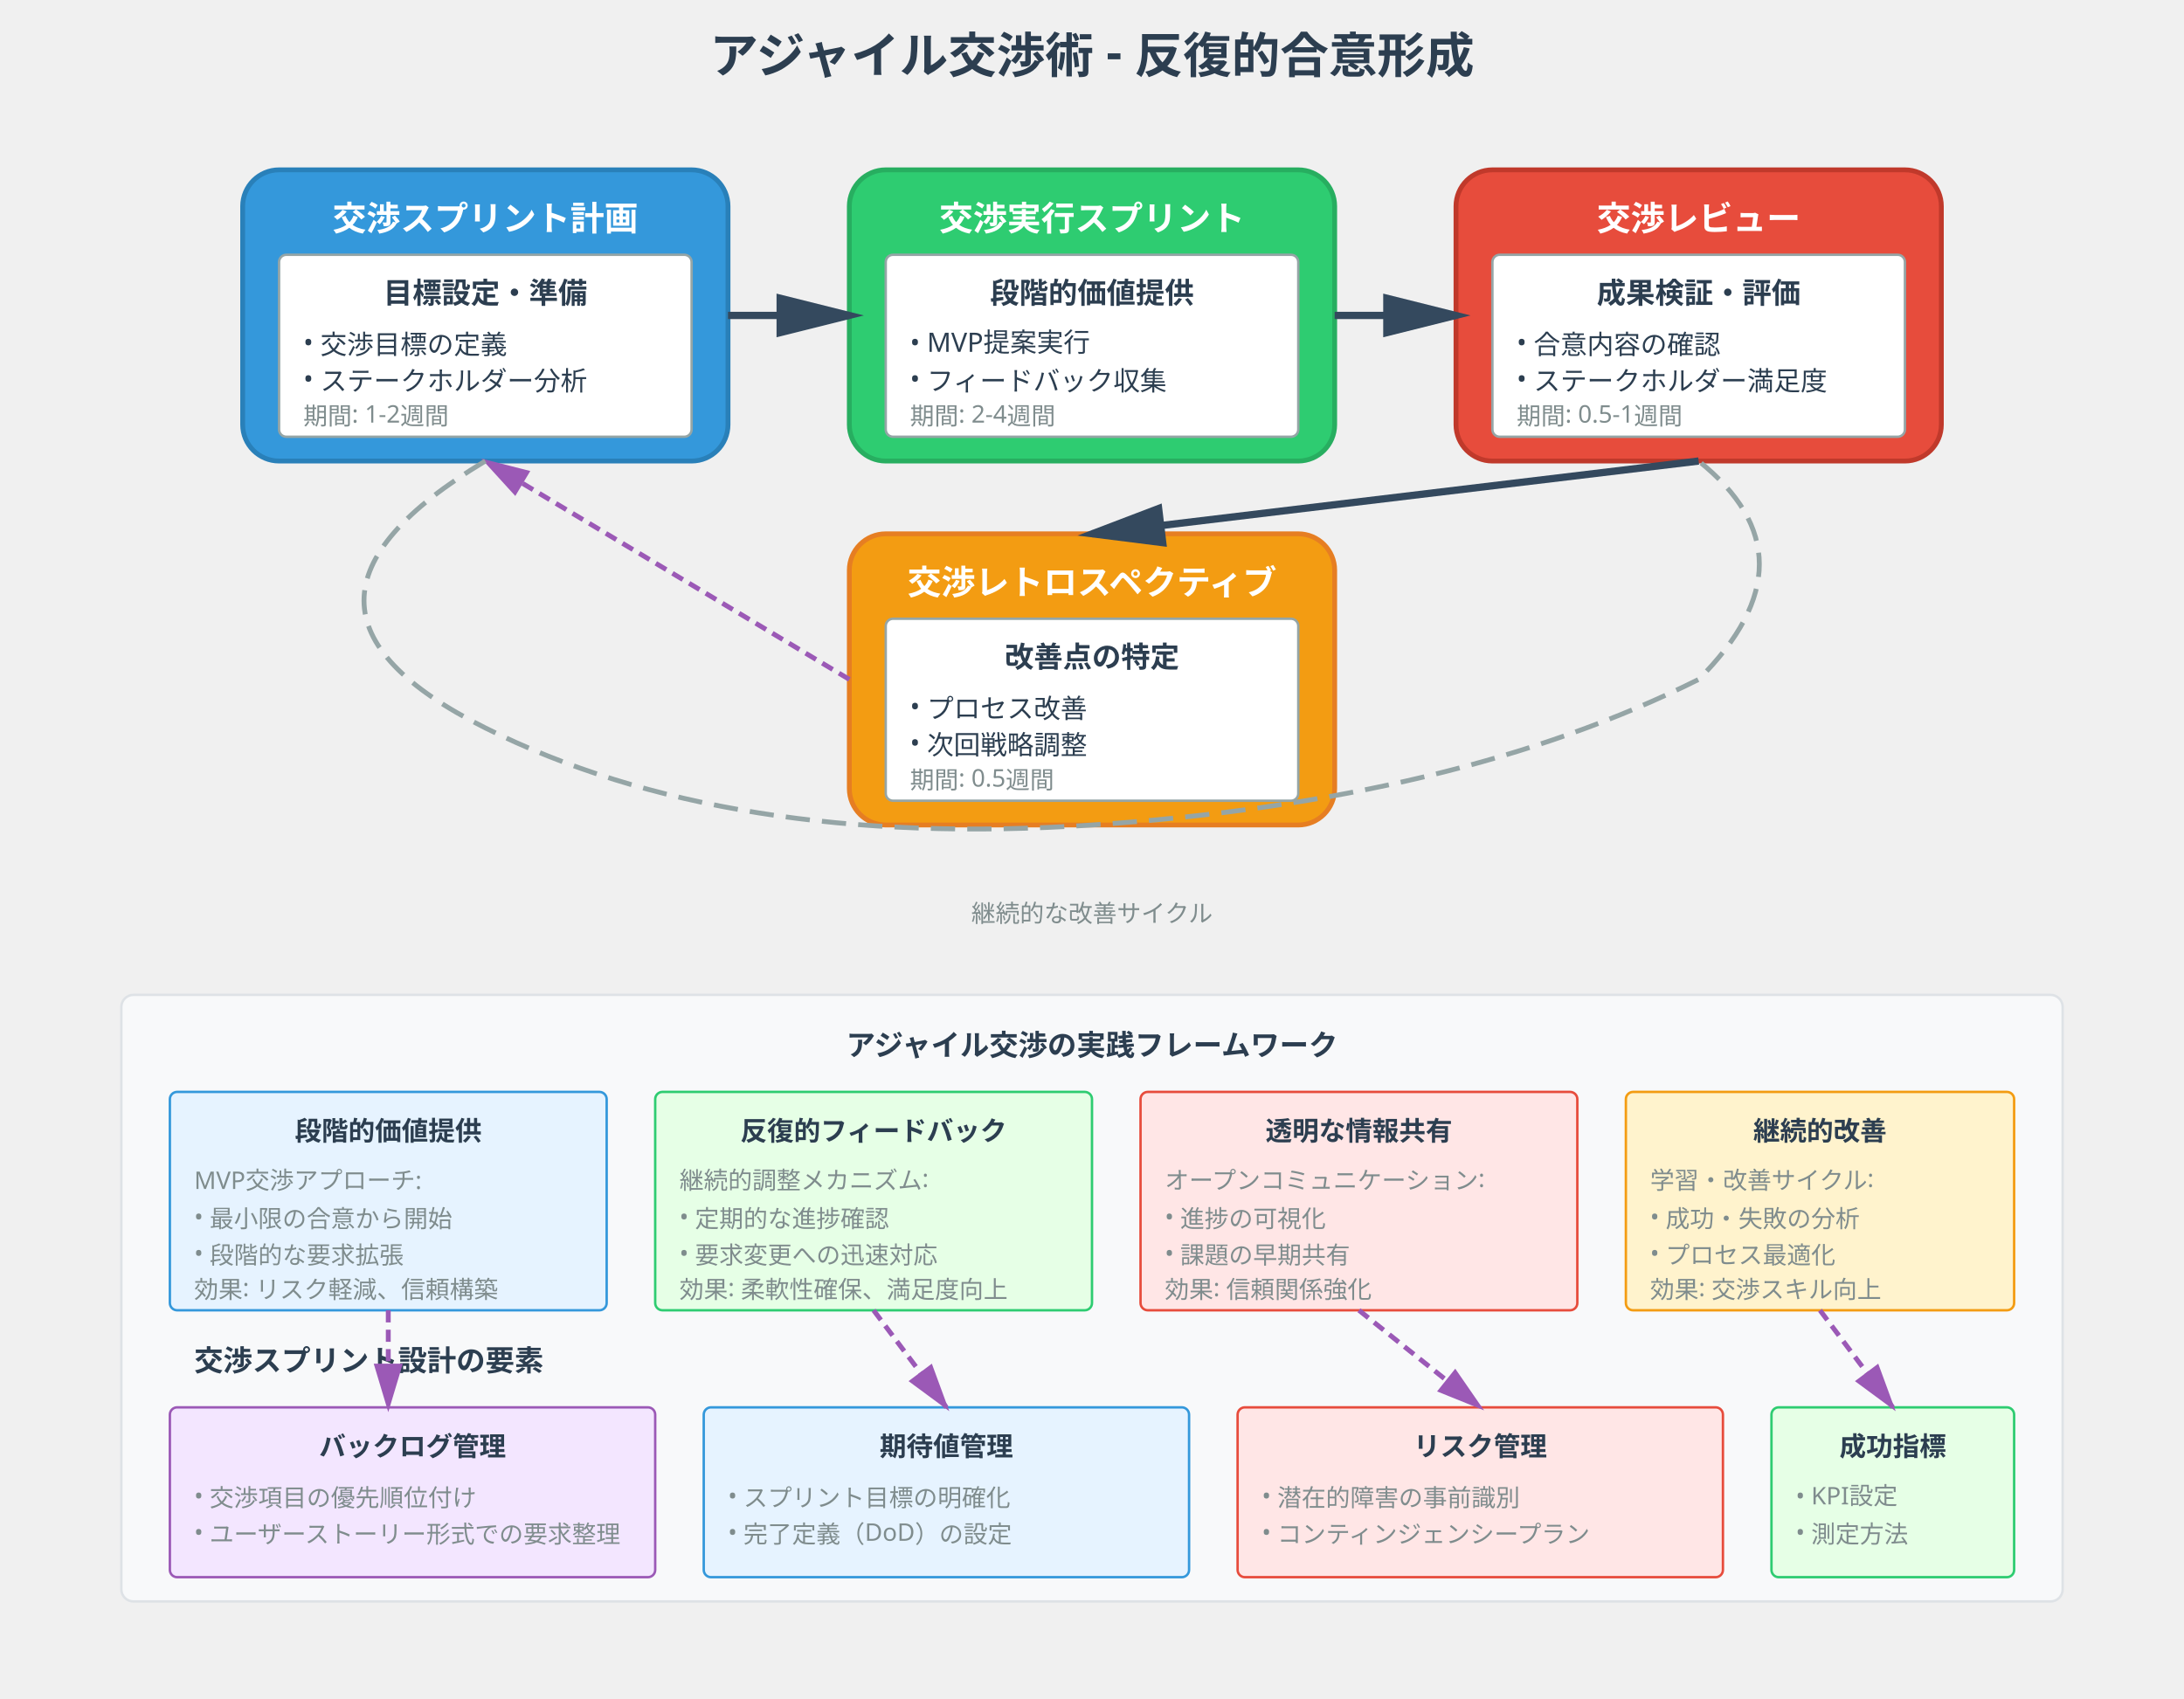
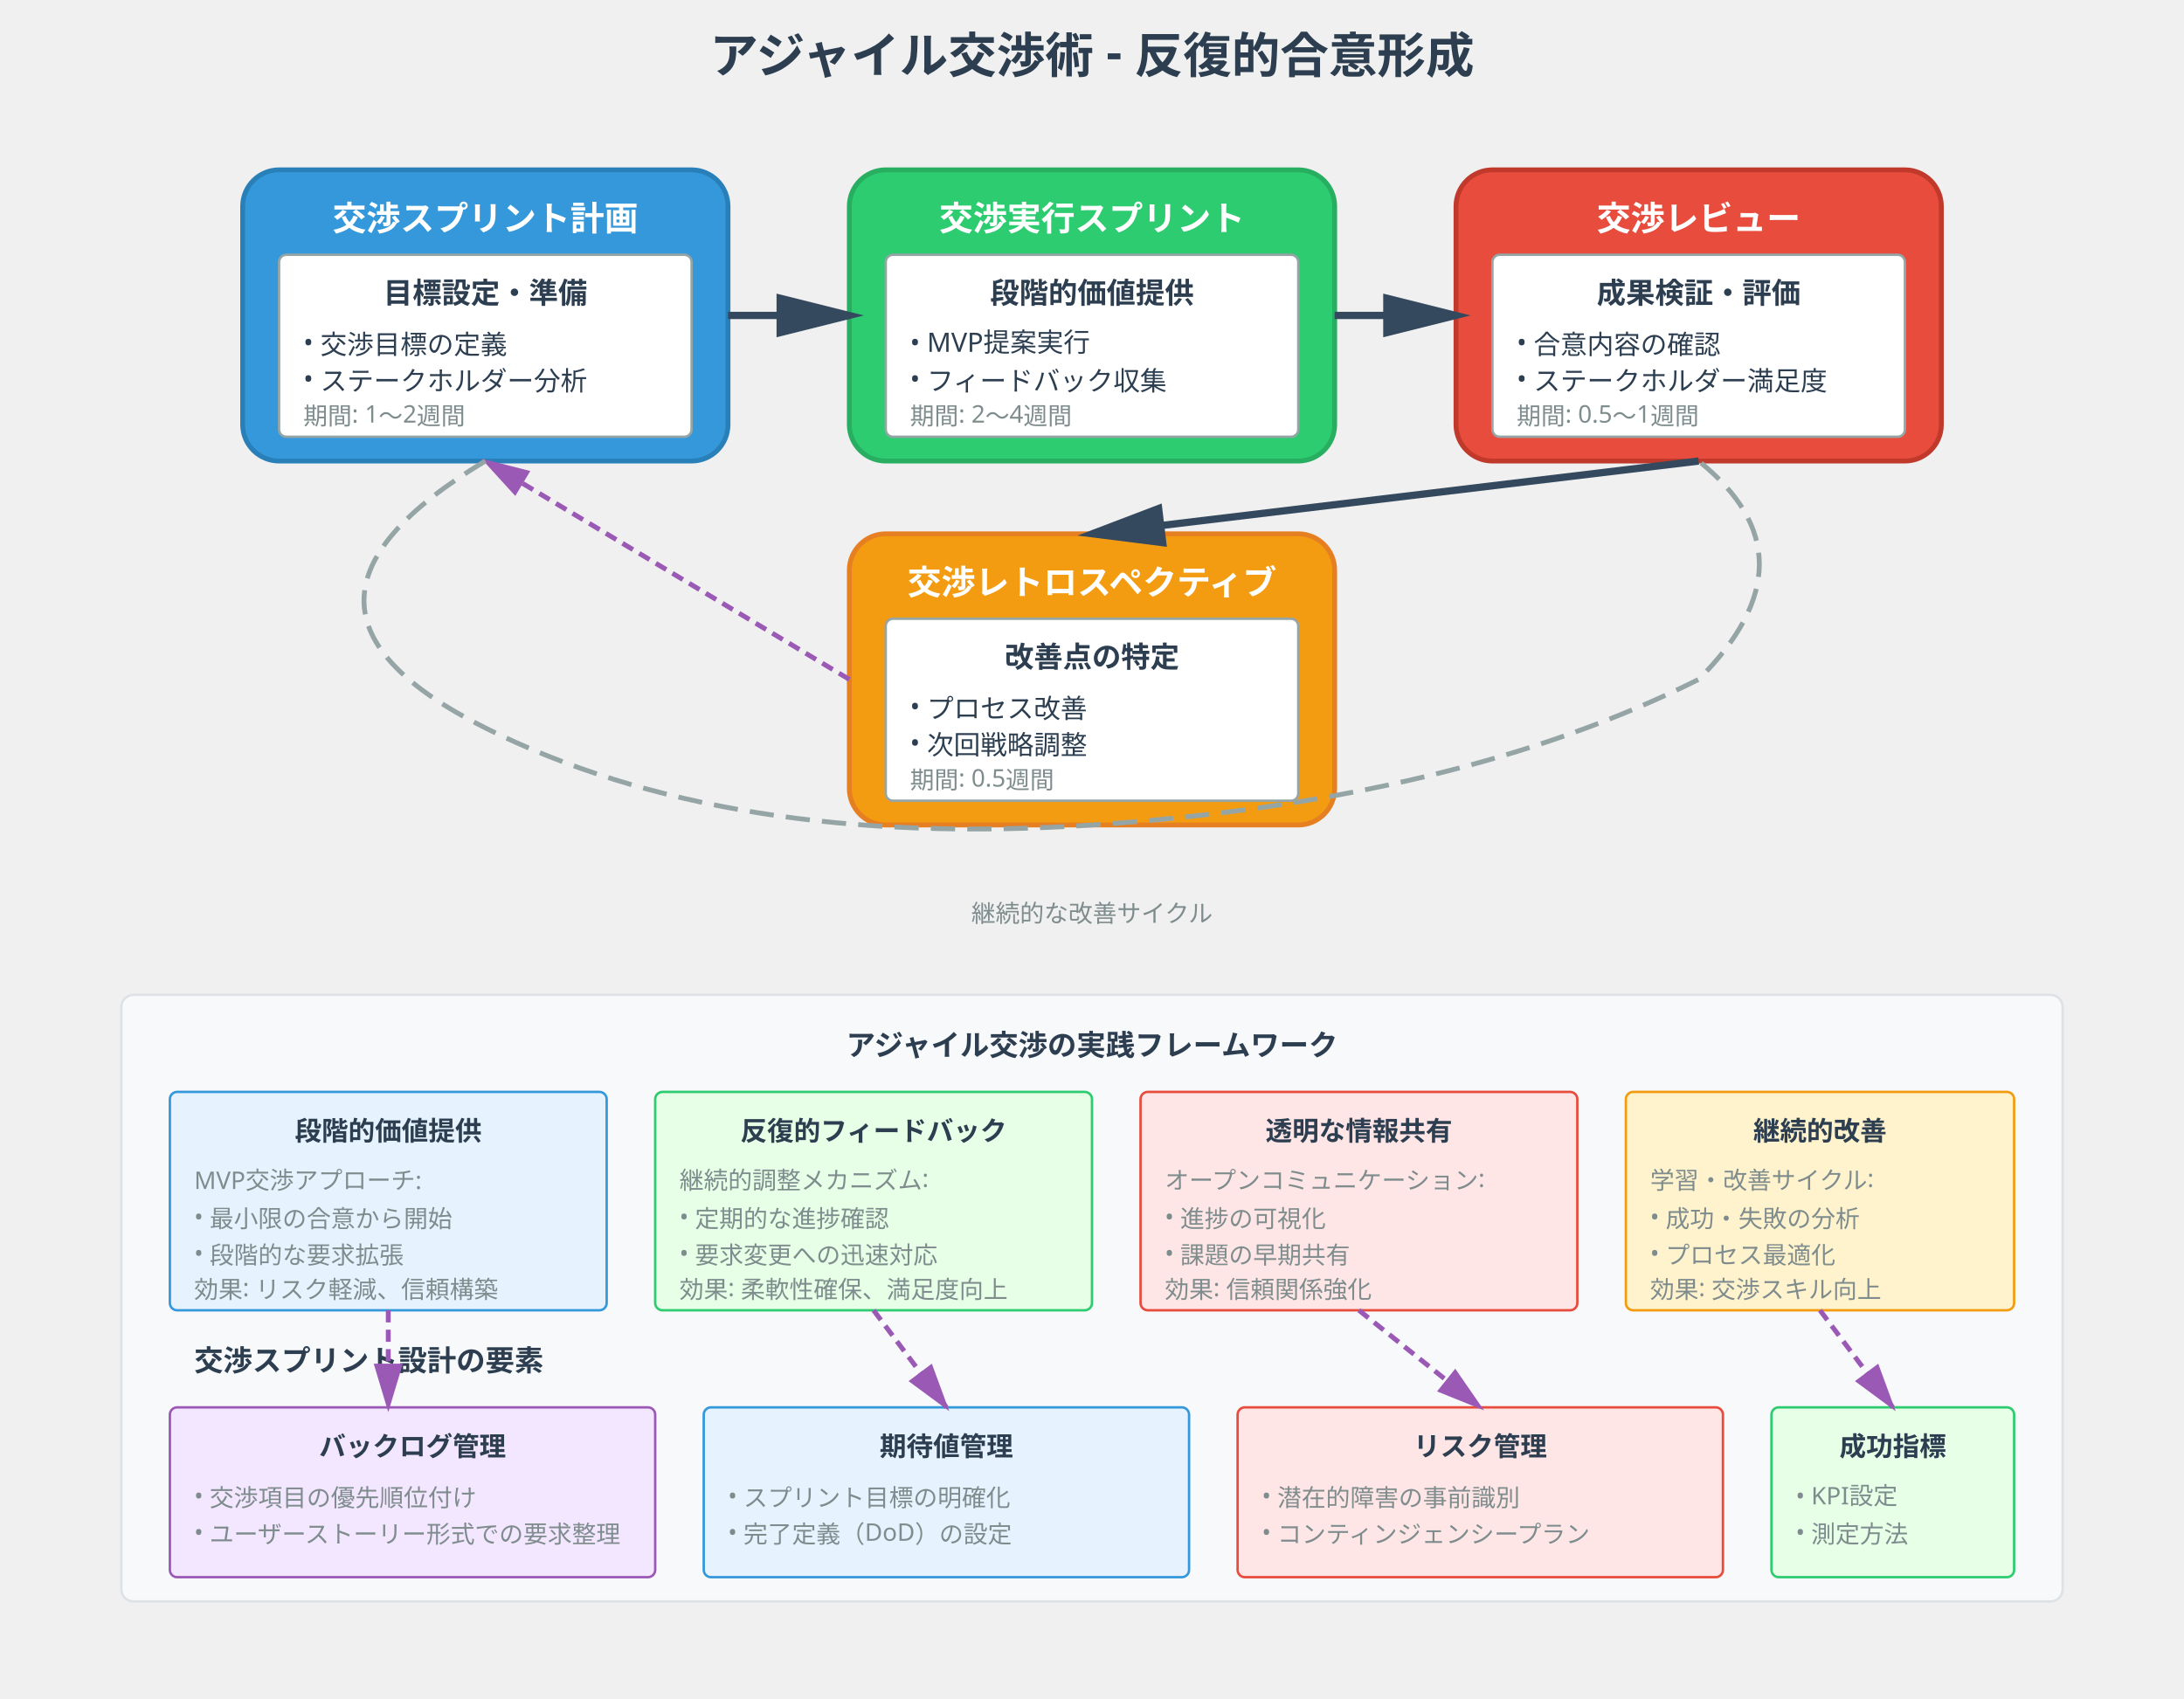
<svg xmlns="http://www.w3.org/2000/svg" width="900" height="700" viewBox="0 0 900 700">
  <defs>
    <style>
      .title { font-family: 'Noto Sans JP', sans-serif; font-size: 20px; font-weight: bold; fill: #2c3e50; }
      .sprint-title { font-family: 'Noto Sans JP', sans-serif; font-size: 14px; font-weight: bold; fill: #fff; }
      .component-title { font-family: 'Noto Sans JP', sans-serif; font-size: 12px; font-weight: bold; fill: #2c3e50; }
      .text-content { font-family: 'Noto Sans JP', sans-serif; font-size: 11px; fill: #2c3e50; }
      .small-text { font-family: 'Noto Sans JP', sans-serif; font-size: 10px; fill: #7f8c8d; }
      .planning-box { fill: #3498db; stroke: #2980b9; stroke-width: 2; }
      .execution-box { fill: #2ecc71; stroke: #27ae60; stroke-width: 2; }
      .review-box { fill: #e74c3c; stroke: #c0392b; stroke-width: 2; }
      .retrospective-box { fill: #f39c12; stroke: #e67e22; stroke-width: 2; }
      .component { fill: #fff; stroke: #95a5a6; stroke-width: 1; }
      .sprint-arrow { stroke: #34495e; stroke-width: 3; fill: none; marker-end: url(#arrowhead); }
      .iteration-arrow { stroke: #9b59b6; stroke-width: 2; stroke-dasharray: 5,3; fill: none; marker-end: url(#arrowhead-purple); }
      .cycle-path { stroke: #95a5a6; stroke-width: 2; fill: none; stroke-dasharray: 10,5; }
    </style>
    <marker id="arrowhead" markerWidth="12" markerHeight="12" refX="10" refY="3" orient="auto">
      <polygon points="0 0, 12 3, 0 6" fill="#34495e" />
    </marker>
    <marker id="arrowhead-purple" markerWidth="10" markerHeight="10" refX="9" refY="3" orient="auto">
      <polygon points="0 0, 10 3, 0 6" fill="#9b59b6" />
    </marker>
  </defs>
  <text x="450" y="30" class="title" text-anchor="middle">アジャイル交渉術 - 反復的合意形成</text>
  <g id="sprint-cycle">
    <g id="planning">
      <rect x="100" y="70" width="200" height="120" class="planning-box" rx="15" />
      <text x="200" y="95" class="sprint-title" text-anchor="middle">交渉スプリント計画</text>
      <rect x="115" y="105" width="170" height="75" class="component" rx="3" />
      <text x="200" y="125" class="component-title" text-anchor="middle">目標設定・準備</text>
      <text x="125" y="145" class="text-content">• 交渉目標の定義</text>
      <text x="125" y="160" class="text-content">• ステークホルダー分析</text>
-       <text x="125" y="175" class="small-text">期間: 1-2週間</text>
+       <text x="125" y="175" class="small-text">期間: 1〜2週間</text>
    </g>
    <g id="execution">
      <rect x="350" y="70" width="200" height="120" class="execution-box" rx="15" />
      <text x="450" y="95" class="sprint-title" text-anchor="middle">交渉実行スプリント</text>
      <rect x="365" y="105" width="170" height="75" class="component" rx="3" />
      <text x="450" y="125" class="component-title" text-anchor="middle">段階的価値提供</text>
      <text x="375" y="145" class="text-content">• MVP提案実行</text>
      <text x="375" y="160" class="text-content">• フィードバック収集</text>
-       <text x="375" y="175" class="small-text">期間: 2-4週間</text>
+       <text x="375" y="175" class="small-text">期間: 2〜4週間</text>
    </g>
    <g id="review">
      <rect x="600" y="70" width="200" height="120" class="review-box" rx="15" />
      <text x="700" y="95" class="sprint-title" text-anchor="middle">交渉レビュー</text>
      <rect x="615" y="105" width="170" height="75" class="component" rx="3" />
      <text x="700" y="125" class="component-title" text-anchor="middle">成果検証・評価</text>
      <text x="625" y="145" class="text-content">• 合意内容の確認</text>
      <text x="625" y="160" class="text-content">• ステークホルダー満足度</text>
-       <text x="625" y="175" class="small-text">期間: 0.5-1週間</text>
+       <text x="625" y="175" class="small-text">期間: 0.5〜1週間</text>
    </g>
    <g id="retrospective">
      <rect x="350" y="220" width="200" height="120" class="retrospective-box" rx="15" />
      <text x="450" y="245" class="sprint-title" text-anchor="middle">交渉レトロスペクティブ</text>
      <rect x="365" y="255" width="170" height="75" class="component" rx="3" />
      <text x="450" y="275" class="component-title" text-anchor="middle">改善点の特定</text>
      <text x="375" y="295" class="text-content">• プロセス改善</text>
      <text x="375" y="310" class="text-content">• 次回戦略調整</text>
      <text x="375" y="325" class="small-text">期間: 0.5週間</text>
    </g>
  </g>
  <path d="M 300 130 L 350 130" class="sprint-arrow" />
  <path d="M 550 130 L 600 130" class="sprint-arrow" />
  <path d="M 700 190 L 450 220" class="sprint-arrow" />
  <path d="M 350 280 L 200 190" class="iteration-arrow" />
  <path d="M 200 190 Q 100 250 200 300 Q 300 350 450 340 Q 600 330 700 280 Q 750 230 700 190" class="cycle-path" />
  <text x="450" y="380" class="small-text" text-anchor="middle">継続的な改善サイクル</text>
  <g id="framework">
    <rect x="50" y="410" width="800" height="250" fill="#f8f9fa" stroke="#dee2e6" stroke-width="1" rx="5" />
    <text x="450" y="435" class="component-title" text-anchor="middle">アジャイル交渉の実践フレームワーク</text>
    <rect x="70" y="450" width="180" height="90" fill="#e6f3ff" stroke="#3498db" stroke-width="1" rx="3" />
    <text x="160" y="470" class="text-content" text-anchor="middle" font-weight="bold">段階的価値提供</text>
    <text x="80" y="490" class="small-text">MVP交渉アプローチ:</text>
    <text x="80" y="505" class="small-text">• 最小限の合意から開始</text>
    <text x="80" y="520" class="small-text">• 段階的な要求拡張</text>
    <text x="80" y="535" class="small-text">効果: リスク軽減、信頼構築</text>
    <rect x="270" y="450" width="180" height="90" fill="#e6ffe6" stroke="#2ecc71" stroke-width="1" rx="3" />
    <text x="360" y="470" class="text-content" text-anchor="middle" font-weight="bold">反復的フィードバック</text>
    <text x="280" y="490" class="small-text">継続的調整メカニズム:</text>
    <text x="280" y="505" class="small-text">• 定期的な進捗確認</text>
    <text x="280" y="520" class="small-text">• 要求変更への迅速対応</text>
    <text x="280" y="535" class="small-text">効果: 柔軟性確保、満足度向上</text>
    <rect x="470" y="450" width="180" height="90" fill="#ffe6e6" stroke="#e74c3c" stroke-width="1" rx="3" />
    <text x="560" y="470" class="text-content" text-anchor="middle" font-weight="bold">透明な情報共有</text>
    <text x="480" y="490" class="small-text">オープンコミュニケーション:</text>
    <text x="480" y="505" class="small-text">• 進捗の可視化</text>
    <text x="480" y="520" class="small-text">• 課題の早期共有</text>
    <text x="480" y="535" class="small-text">効果: 信頼関係強化</text>
    <rect x="670" y="450" width="160" height="90" fill="#fff3cd" stroke="#f39c12" stroke-width="1" rx="3" />
    <text x="750" y="470" class="text-content" text-anchor="middle" font-weight="bold">継続的改善</text>
    <text x="680" y="490" class="small-text">学習・改善サイクル:</text>
    <text x="680" y="505" class="small-text">• 成功・失敗の分析</text>
    <text x="680" y="520" class="small-text">• プロセス最適化</text>
    <text x="680" y="535" class="small-text">効果: 交渉スキル向上</text>
    <text x="80" y="565" class="component-title">交渉スプリント設計の要素</text>
    <rect x="70" y="580" width="200" height="70" fill="#f3e6ff" stroke="#9b59b6" stroke-width="1" rx="3" />
    <text x="170" y="600" class="text-content" text-anchor="middle" font-weight="bold">バックログ管理</text>
    <text x="80" y="620" class="small-text">• 交渉項目の優先順位付け</text>
    <text x="80" y="635" class="small-text">• ユーザーストーリー形式での要求整理</text>
    <rect x="290" y="580" width="200" height="70" fill="#e6f3ff" stroke="#3498db" stroke-width="1" rx="3" />
    <text x="390" y="600" class="text-content" text-anchor="middle" font-weight="bold">期待値管理</text>
    <text x="300" y="620" class="small-text">• スプリント目標の明確化</text>
    <text x="300" y="635" class="small-text">• 完了定義（DoD）の設定</text>
    <rect x="510" y="580" width="200" height="70" fill="#ffe6e6" stroke="#e74c3c" stroke-width="1" rx="3" />
    <text x="610" y="600" class="text-content" text-anchor="middle" font-weight="bold">リスク管理</text>
    <text x="520" y="620" class="small-text">• 潜在的障害の事前識別</text>
    <text x="520" y="635" class="small-text">• コンティンジェンシープラン</text>
    <rect x="730" y="580" width="100" height="70" fill="#e6ffe6" stroke="#2ecc71" stroke-width="1" rx="3" />
    <text x="780" y="600" class="text-content" text-anchor="middle" font-weight="bold">成功指標</text>
    <text x="740" y="620" class="small-text">• KPI設定</text>
    <text x="740" y="635" class="small-text">• 測定方法</text>
  </g>
  <line x1="160" y1="540" x2="160" y2="580" class="iteration-arrow" />
  <line x1="360" y1="540" x2="390" y2="580" class="iteration-arrow" />
  <line x1="560" y1="540" x2="610" y2="580" class="iteration-arrow" />
  <line x1="750" y1="540" x2="780" y2="580" class="iteration-arrow" />
</svg>
